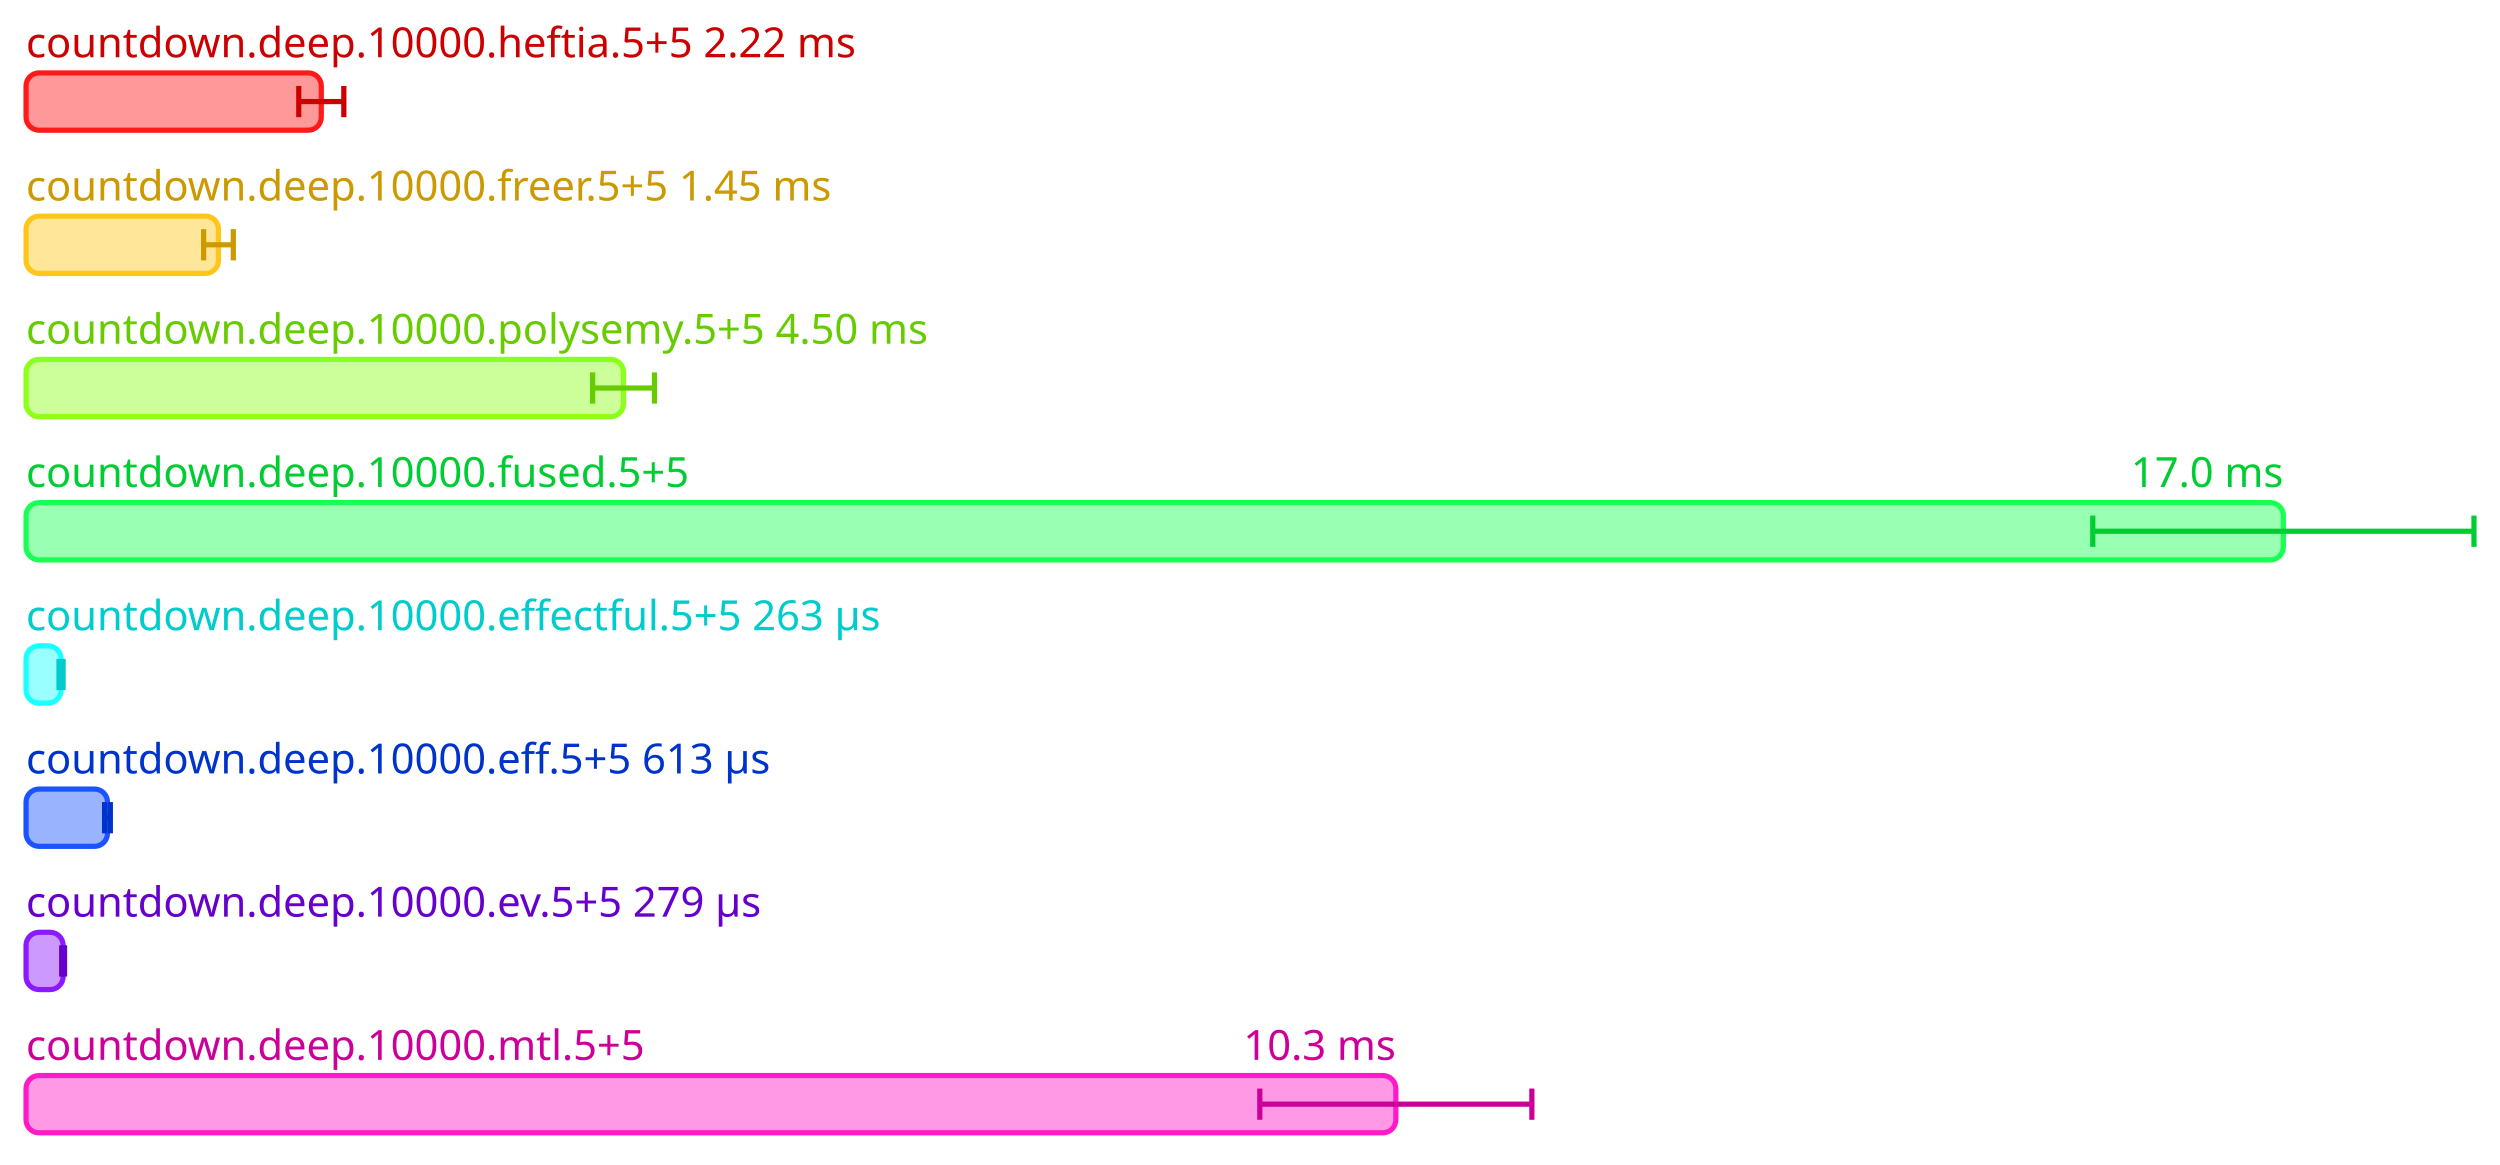
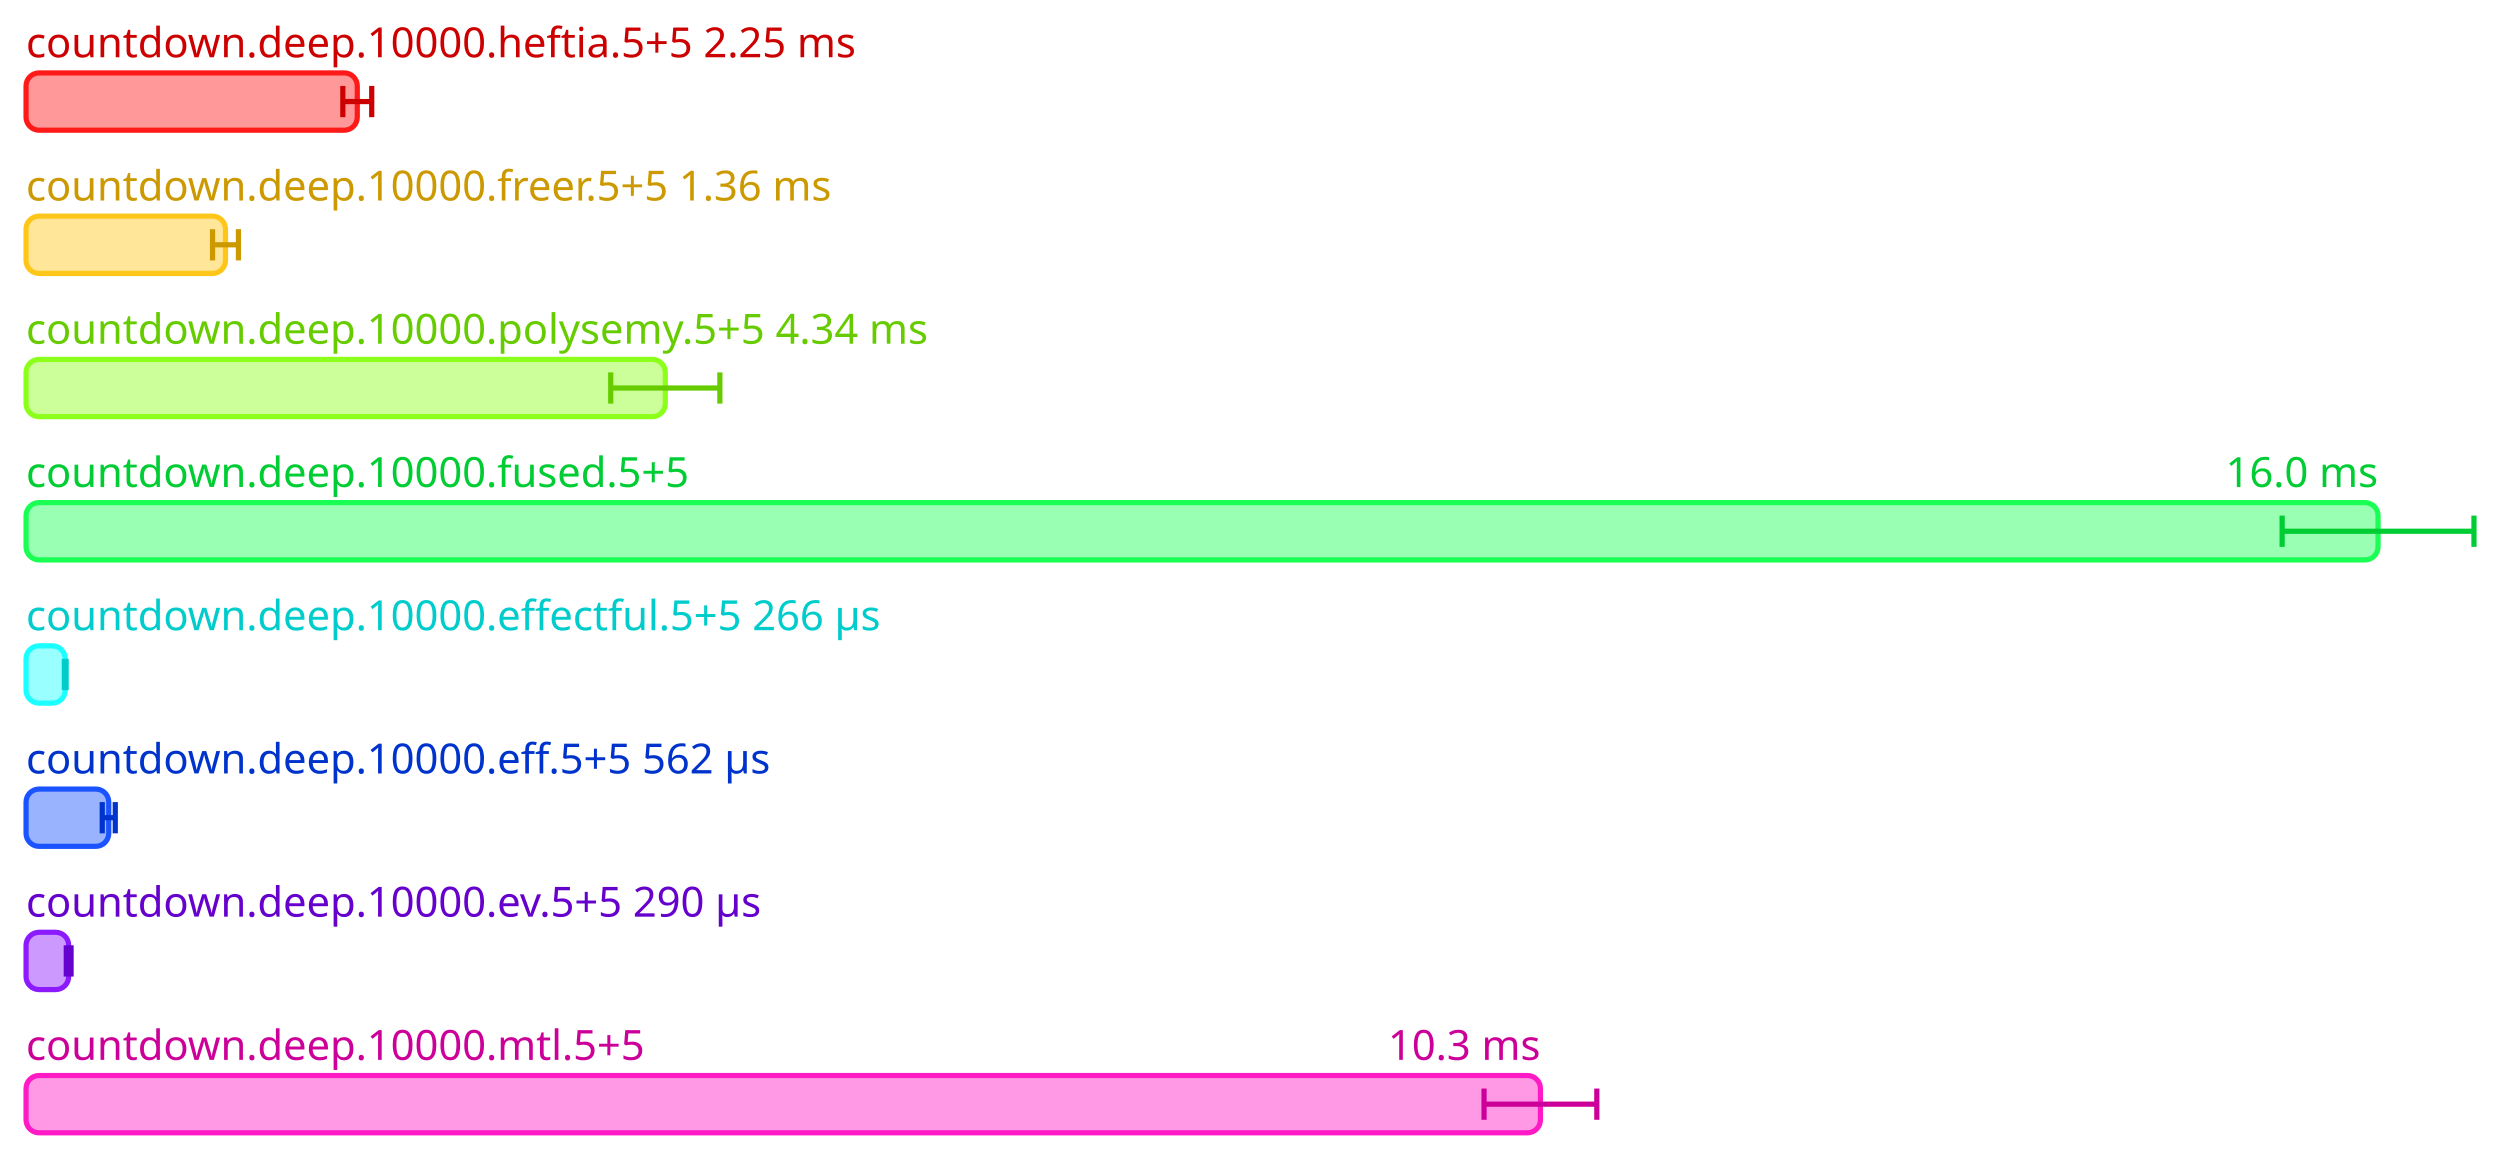
<svg xmlns="http://www.w3.org/2000/svg" height="447" width="960.0" font-size="16" font-family="sans-serif" stroke-width="2">
  <g transform="translate(10.0 0)">
-     <text fill="hsl(0, 100%, 40%)" y="22">countdown.deep.10000.heftia.5+5 2.22 ms</text>
+     <text fill="hsl(0, 100%, 40%)" y="22">countdown.deep.10000.heftia.5+5 2.25 ms</text>
    <g>
-       <rect y="28" rx="5" height="22" width="113.376" fill="hsl(0, 100%, 80%)" stroke="hsl(0, 100%, 55%)" />
+       <rect y="28" rx="5" height="22" width="127.196" fill="hsl(0, 100%, 80%)" stroke="hsl(0, 100%, 55%)" />
      <g stroke="hsl(0, 100%, 40%)">
-         <line x1="104.723" x2="122.028" y1="39" y2="39" />
-         <line x1="104.723" x2="104.723" y1="33" y2="45" />
-         <line x1="122.028" x2="122.028" y1="33" y2="45" />
+         <line x1="121.651" x2="132.741" y1="39" y2="39" />
+         <line x1="121.651" x2="121.651" y1="33" y2="45" />
+         <line x1="132.741" x2="132.741" y1="33" y2="45" />
      </g>
    </g>
-     <text fill="hsl(45, 100%, 40%)" y="77">countdown.deep.10000.freer.5+5 1.45 ms</text>
+     <text fill="hsl(45, 100%, 40%)" y="77">countdown.deep.10000.freer.5+5 1.36 ms</text>
    <g>
-       <rect y="83" rx="5" height="22" width="73.892" fill="hsl(45, 100%, 80%)" stroke="hsl(45, 100%, 55%)" />
+       <rect y="83" rx="5" height="22" width="76.587" fill="hsl(45, 100%, 80%)" stroke="hsl(45, 100%, 55%)" />
      <g stroke="hsl(45, 100%, 40%)">
-         <line x1="68.196" x2="79.589" y1="94" y2="94" />
-         <line x1="68.196" x2="68.196" y1="88" y2="100" />
-         <line x1="79.589" x2="79.589" y1="88" y2="100" />
+         <line x1="71.617" x2="81.558" y1="94" y2="94" />
+         <line x1="71.617" x2="71.617" y1="88" y2="100" />
+         <line x1="81.558" x2="81.558" y1="88" y2="100" />
      </g>
    </g>
-     <text fill="hsl(90, 100%, 40%)" y="132">countdown.deep.10000.polysemy.5+5 4.50 ms</text>
+     <text fill="hsl(90, 100%, 40%)" y="132">countdown.deep.10000.polysemy.5+5 4.34 ms</text>
    <g>
-       <rect y="138" rx="5" height="22" width="229.438" fill="hsl(90, 100%, 80%)" stroke="hsl(90, 100%, 55%)" />
+       <rect y="138" rx="5" height="22" width="245.472" fill="hsl(90, 100%, 80%)" stroke="hsl(90, 100%, 55%)" />
      <g stroke="hsl(90, 100%, 40%)">
-         <line x1="217.563" x2="241.314" y1="149" y2="149" />
-         <line x1="217.563" x2="217.563" y1="143" y2="155" />
-         <line x1="241.314" x2="241.314" y1="143" y2="155" />
+         <line x1="224.517" x2="266.427" y1="149" y2="149" />
+         <line x1="224.517" x2="224.517" y1="143" y2="155" />
+         <line x1="266.427" x2="266.427" y1="143" y2="155" />
      </g>
    </g>
    <g fill="hsl(135, 100%, 40%)">
      <text y="187">countdown.deep.10000.fused.5+5</text>
-       <text y="187" x="866.811" text-anchor="end">17.0 ms</text>
+       <text y="187" x="903.167" text-anchor="end">16.0 ms</text>
    </g>
    <g>
-       <rect y="193" rx="5" height="22" width="866.811" fill="hsl(135, 100%, 80%)" stroke="hsl(135, 100%, 55%)" />
+       <rect y="193" rx="5" height="22" width="903.167" fill="hsl(135, 100%, 80%)" stroke="hsl(135, 100%, 55%)" />
      <g stroke="hsl(135, 100%, 40%)">
-         <line x1="793.622" x2="940.0" y1="204" y2="204" />
-         <line x1="793.622" x2="793.622" y1="198" y2="210" />
+         <line x1="866.334" x2="940.0" y1="204" y2="204" />
+         <line x1="866.334" x2="866.334" y1="198" y2="210" />
        <line x1="940.0" x2="940.0" y1="198" y2="210" />
      </g>
    </g>
-     <text fill="hsl(180, 100%, 40%)" y="242">countdown.deep.10000.effectful.5+5 263  μs</text>
+     <text fill="hsl(180, 100%, 40%)" y="242">countdown.deep.10000.effectful.5+5 266  μs</text>
    <g>
-       <rect y="248" rx="5" height="22" width="13.44" fill="hsl(180, 100%, 80%)" stroke="hsl(180, 100%, 55%)" />
+       <rect y="248" rx="5" height="22" width="15.053" fill="hsl(180, 100%, 80%)" stroke="hsl(180, 100%, 55%)" />
      <g stroke="hsl(180, 100%, 40%)">
-         <line x1="12.659" x2="14.222" y1="259" y2="259" />
-         <line x1="12.659" x2="12.659" y1="253" y2="265" />
-         <line x1="14.222" x2="14.222" y1="253" y2="265" />
+         <line x1="14.711" x2="15.395" y1="259" y2="259" />
+         <line x1="14.711" x2="14.711" y1="253" y2="265" />
+         <line x1="15.395" x2="15.395" y1="253" y2="265" />
      </g>
    </g>
-     <text fill="hsl(225, 100%, 40%)" y="297">countdown.deep.10000.eff.5+5 613  μs</text>
+     <text fill="hsl(225, 100%, 40%)" y="297">countdown.deep.10000.eff.5+5 562  μs</text>
    <g>
-       <rect y="303" rx="5" height="22" width="31.269" fill="hsl(225, 100%, 80%)" stroke="hsl(225, 100%, 55%)" />
+       <rect y="303" rx="5" height="22" width="31.761" fill="hsl(225, 100%, 80%)" stroke="hsl(225, 100%, 55%)" />
      <g stroke="hsl(225, 100%, 40%)">
-         <line x1="30.159" x2="32.379" y1="314" y2="314" />
-         <line x1="30.159" x2="30.159" y1="308" y2="320" />
-         <line x1="32.379" x2="32.379" y1="308" y2="320" />
+         <line x1="29.258" x2="34.264" y1="314" y2="314" />
+         <line x1="29.258" x2="29.258" y1="308" y2="320" />
+         <line x1="34.264" x2="34.264" y1="308" y2="320" />
      </g>
    </g>
-     <text fill="hsl(270, 100%, 40%)" y="352">countdown.deep.10000.ev.5+5 279  μs</text>
+     <text fill="hsl(270, 100%, 40%)" y="352">countdown.deep.10000.ev.5+5 290  μs</text>
    <g>
-       <rect y="358" rx="5" height="22" width="14.235" fill="hsl(270, 100%, 80%)" stroke="hsl(270, 100%, 55%)" />
+       <rect y="358" rx="5" height="22" width="16.369" fill="hsl(270, 100%, 80%)" stroke="hsl(270, 100%, 55%)" />
      <g stroke="hsl(270, 100%, 40%)">
-         <line x1="13.689" x2="14.781" y1="369" y2="369" />
-         <line x1="13.689" x2="13.689" y1="363" y2="375" />
-         <line x1="14.781" x2="14.781" y1="363" y2="375" />
+         <line x1="15.453" x2="17.284" y1="369" y2="369" />
+         <line x1="15.453" x2="15.453" y1="363" y2="375" />
+         <line x1="17.284" x2="17.284" y1="363" y2="375" />
      </g>
    </g>
    <g fill="hsl(315, 100%, 40%)">
      <text y="407">countdown.deep.10000.mtl.5+5</text>
-       <text y="407" x="526.004" text-anchor="end">10.3 ms</text>
+       <text y="407" x="581.525" text-anchor="end">10.3 ms</text>
    </g>
    <g>
-       <rect y="413" rx="5" height="22" width="526.004" fill="hsl(315, 100%, 80%)" stroke="hsl(315, 100%, 55%)" />
+       <rect y="413" rx="5" height="22" width="581.525" fill="hsl(315, 100%, 80%)" stroke="hsl(315, 100%, 55%)" />
      <g stroke="hsl(315, 100%, 40%)">
-         <line x1="473.771" x2="578.236" y1="424" y2="424" />
-         <line x1="473.771" x2="473.771" y1="418" y2="430" />
-         <line x1="578.236" x2="578.236" y1="418" y2="430" />
+         <line x1="559.872" x2="603.178" y1="424" y2="424" />
+         <line x1="559.872" x2="559.872" y1="418" y2="430" />
+         <line x1="603.178" x2="603.178" y1="418" y2="430" />
      </g>
    </g>
  </g>
</svg>
